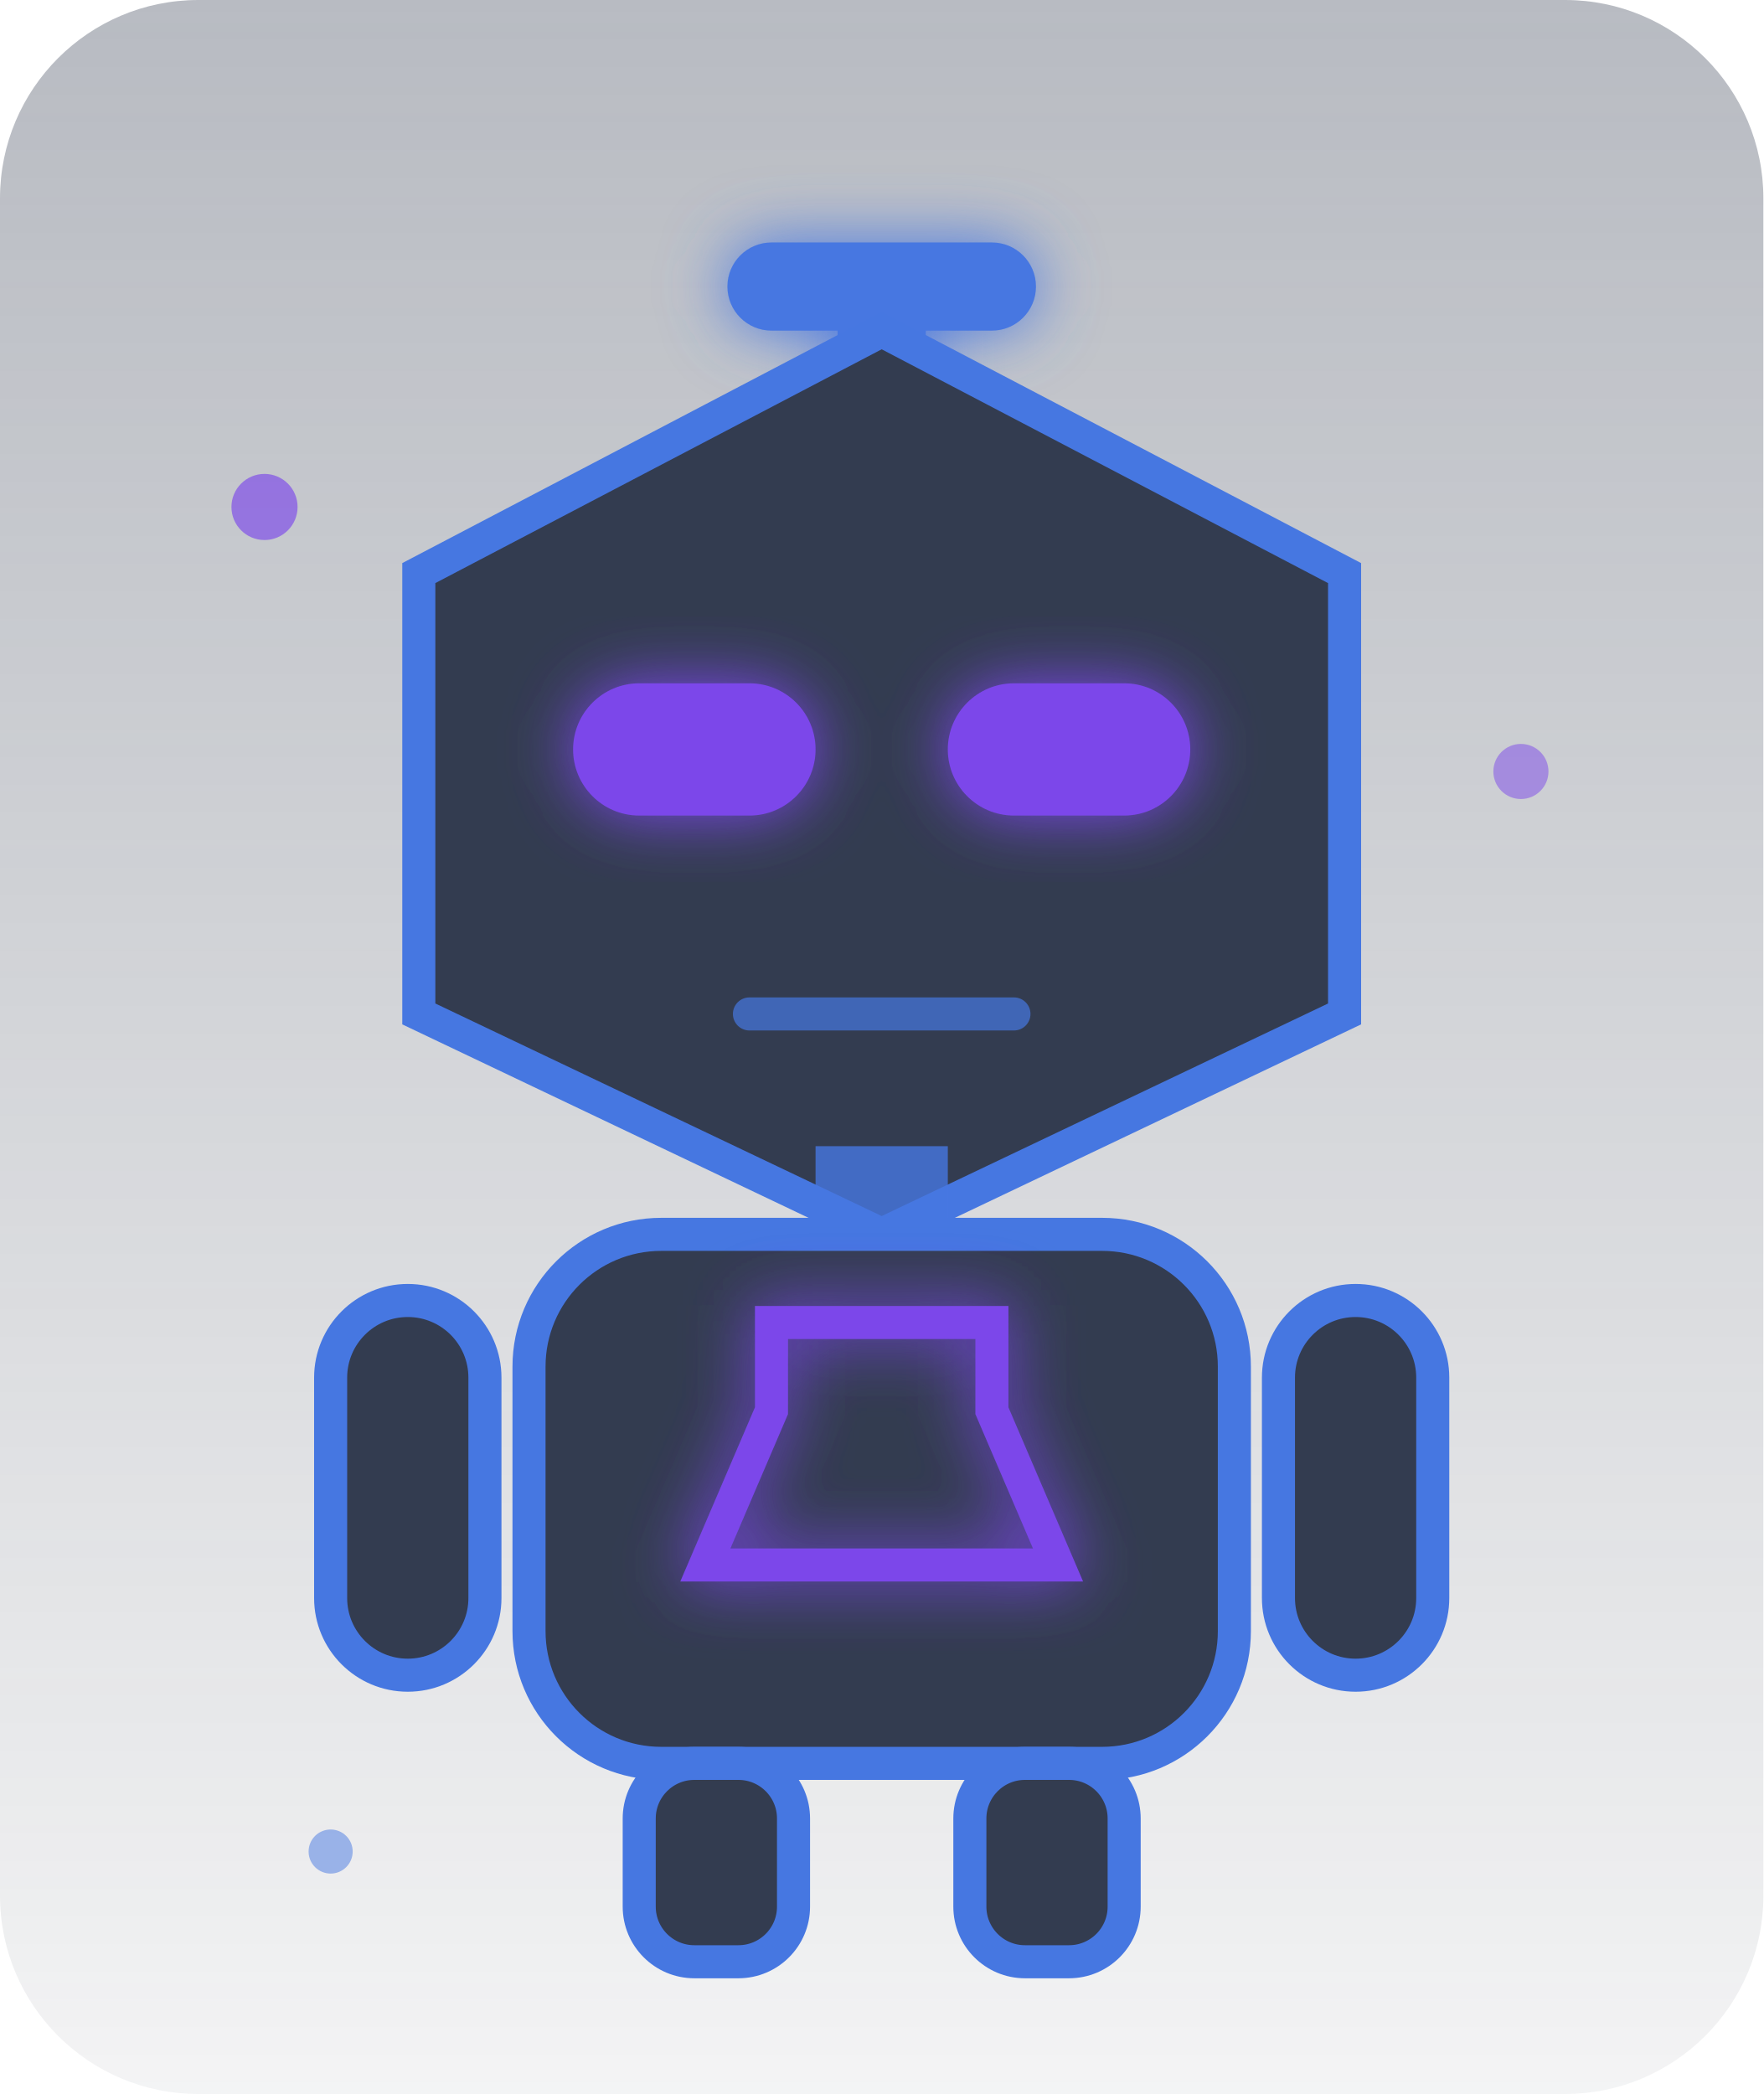
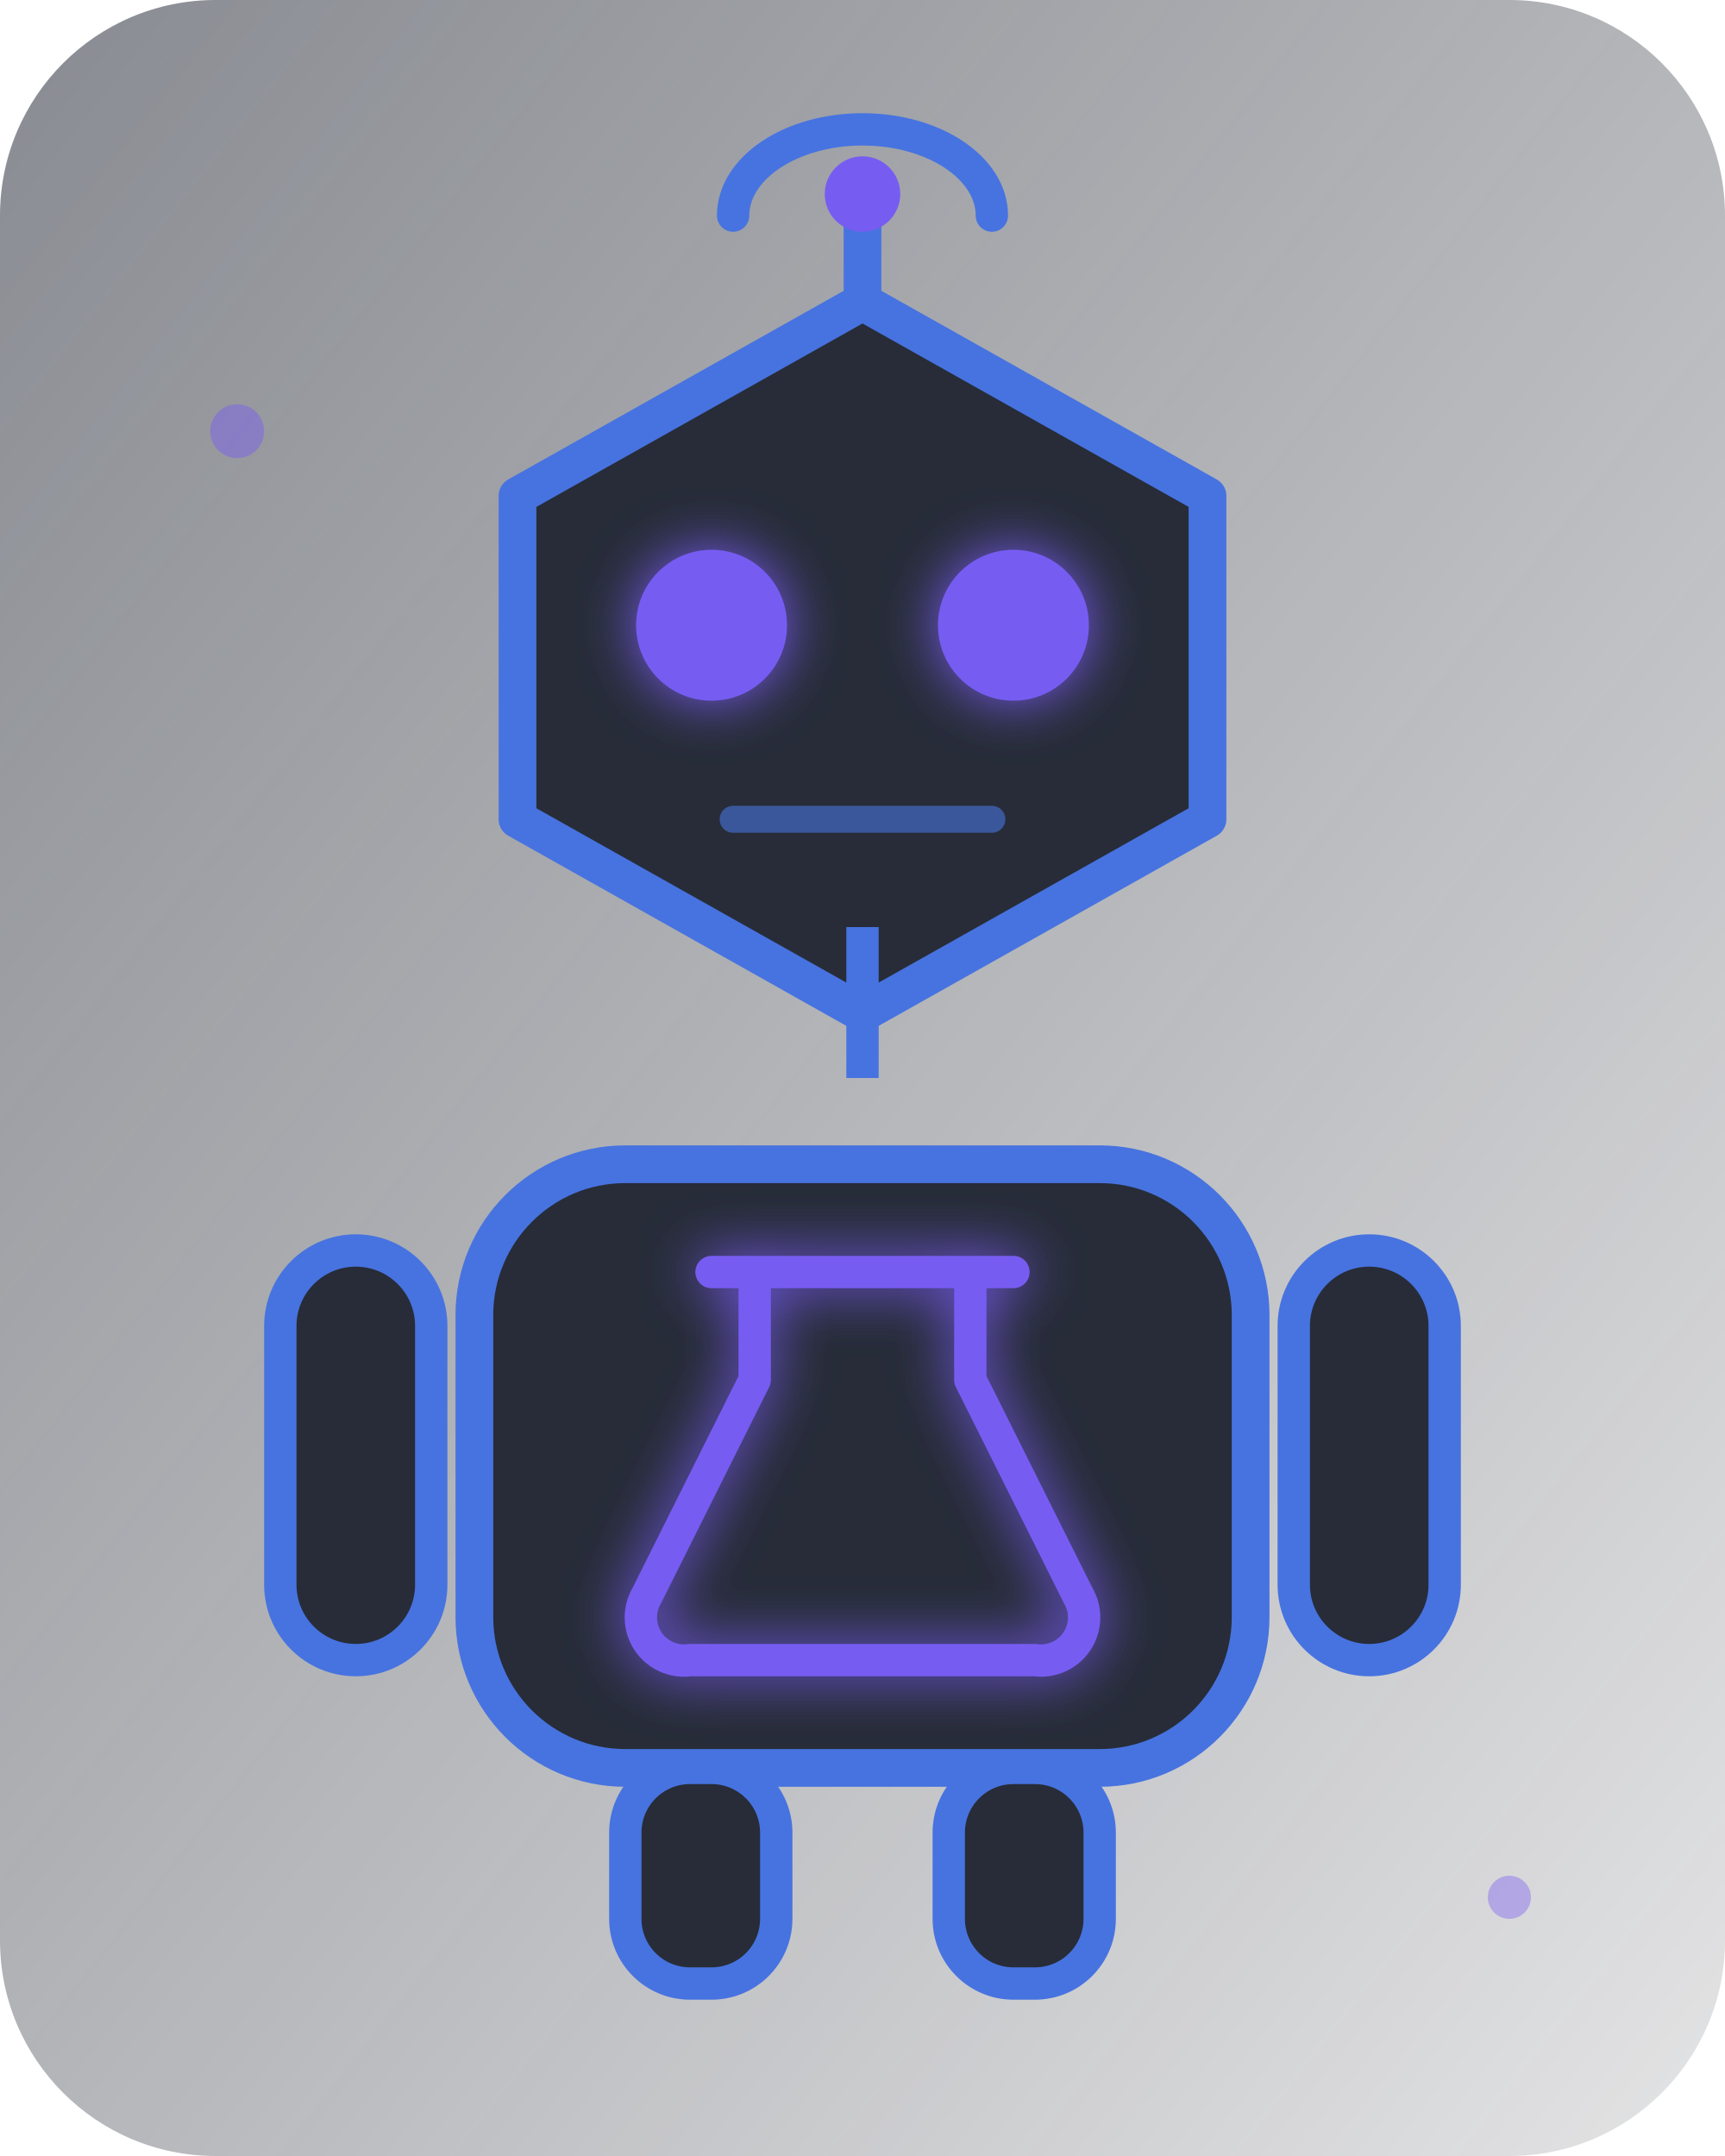
- <svg xmlns="http://www.w3.org/2000/svg" viewBox="0 0 160 190" width="160" height="190" role="img" aria-label="Test Strategy robot">
+ <svg xmlns="http://www.w3.org/2000/svg" viewBox="0 0 160 200" width="160" height="200" role="img" aria-label="Test Strategy robot">
  <defs>
-     <linearGradient id="bg" x1="0" y1="0" x2="0" y2="1">
-       <stop offset="0%" stop-color="#333c50" stop-opacity="0.35" />
-       <stop offset="100%" stop-color="#1c2435" stop-opacity="0.05" />
+     <linearGradient id="bg" x1="0" y1="0" x2="1" y2="1">
+       <stop offset="0%" stop-color="#272c38" stop-opacity="0.55" />
+       <stop offset="100%" stop-color="#191c26" stop-opacity="0.12" />
    </linearGradient>
    <filter id="glow" x="-50%" y="-50%" width="200%" height="200%">
-       <feGaussianBlur stdDeviation="3" result="b" />
+       <feGaussianBlur stdDeviation="2.6" result="b" />
      <feMerge>
        <feMergeNode in="b" />
        <feMergeNode in="SourceGraphic" />
      </feMerge>
    </filter>
  </defs>
-   <rect x="0" y="0" width="160" height="190" rx="18" fill="url(#bg)" />
+   <rect width="160" height="200" rx="20" fill="url(#bg)" />
+   <path d="M80 30 V20" stroke="#4773e0" stroke-width="3.5" stroke-linecap="round" />
+   <path d="M68 20 a12 8 0 0 1 24 0" fill="none" stroke="#4773e0" stroke-width="3" stroke-linecap="round" />
+   <circle cx="80" cy="18" r="3.5" fill="#775cf2" />
+   <path d="M80 28 L112 46 v30 L80 94 L48 76 V46 Z" fill="#272c38" stroke="#4773e0" stroke-width="3.5" stroke-linejoin="round" />
  <g filter="url(#glow)">
-     <rect x="66" y="22" width="28" height="8" rx="4" fill="#4677e1" />
-     <rect x="76" y="28" width="8" height="8" fill="#4677e1" />
+     <ellipse cx="66" cy="58" rx="7" ry="7" fill="#775cf2">
+       <animate attributeName="ry" values="7;7;1;7;7" dur="4.6s" repeatCount="indefinite" />
+     </ellipse>
+     <ellipse cx="94" cy="58" rx="7" ry="7" fill="#775cf2">
+       <animate attributeName="ry" values="7;7;1;7;7" dur="4.6s" repeatCount="indefinite" />
+     </ellipse>
  </g>
-   <path d="M80 30 L122 52 V92 L80 112 L38 92 V52 Z" fill="#333c50" stroke="#4677e1" stroke-width="3" />
+   <path d="M68 76 h24" stroke="#4773e0" stroke-width="2.5" stroke-linecap="round" opacity="0.6" />
+   <path d="M80 86 v14" stroke="#4773e0" stroke-width="3" />
+   <rect x="44" y="108" width="72" height="56" rx="14" fill="#272c38" stroke="#4773e0" stroke-width="3.5" />
  <g filter="url(#glow)">
-     <rect x="52" y="62" width="22" height="12" rx="6" fill="#7b47ea">
-       <animate attributeName="height" values="12;12;2;12;12" dur="3.6s" repeatCount="indefinite" />
-     </rect>
-     <rect x="86" y="62" width="22" height="12" rx="6" fill="#7b47ea">
-       <animate attributeName="height" values="12;12;2;12;12" dur="3.6s" repeatCount="indefinite" />
-     </rect>
+     <path d="M70 118 v10 l-10 20 a4 4 0 0 0 4 6 h32 a4 4 0 0 0 4 -6 l-10 -20 v-10" fill="none" stroke="#775cf2" stroke-width="3" stroke-linejoin="round" />
+     <path d="M66 118 h28" stroke="#775cf2" stroke-width="3" stroke-linecap="round" />
  </g>
-   <path d="M68 92 h24" stroke="#4677e1" stroke-width="3" stroke-linecap="round" opacity="0.7" />
-   <rect x="74" y="104" width="12" height="8" fill="#4677e1" opacity="0.8" />
-   <rect x="48" y="112" width="64" height="48" rx="12" fill="#333c50" stroke="#4677e1" stroke-width="3" />
-   <g filter="url(#glow)">
-     <path d="M70 120 v8 l-6 14 h32 l-6 -14 v-8z" fill="none" stroke="#7b47ea" stroke-width="3" />
-   </g>
-   <rect x="30" y="118" width="14" height="34" rx="7" fill="#333c50" stroke="#4677e1" stroke-width="3" />
-   <rect x="116" y="118" width="14" height="34" rx="7" fill="#333c50" stroke="#4677e1" stroke-width="3" />
-   <rect x="58" y="160" width="14" height="18" rx="5" fill="#333c50" stroke="#4677e1" stroke-width="3" />
-   <rect x="88" y="160" width="14" height="18" rx="5" fill="#333c50" stroke="#4677e1" stroke-width="3" />
-   <circle cx="24" cy="46" r="3" fill="#7b47ea" opacity="0.65">
-     <animate attributeName="opacity" values="0.65;0.15;0.65" dur="3.1s" repeatCount="indefinite" />
+   <rect x="26" y="116" width="14" height="38" rx="7" fill="#272c38" stroke="#4773e0" stroke-width="3" />
+   <rect x="120" y="116" width="14" height="38" rx="7" fill="#272c38" stroke="#4773e0" stroke-width="3" />
+   <rect x="58" y="164" width="14" height="20" rx="6" fill="#272c38" stroke="#4773e0" stroke-width="3" />
+   <rect x="88" y="164" width="14" height="20" rx="6" fill="#272c38" stroke="#4773e0" stroke-width="3" />
+   <circle cx="22" cy="40" r="2.5" fill="#775cf2" opacity="0.45">
+     <animate attributeName="opacity" values="0.45;0.1;0.45" dur="3.6s" repeatCount="indefinite" />
  </circle>
-   <circle cx="138" cy="70" r="2.5" fill="#7b47ea" opacity="0.5">
-     <animate attributeName="opacity" values="0.2;0.7;0.2" dur="2.4s" repeatCount="indefinite" />
-   </circle>
-   <circle cx="30" cy="168" r="2" fill="#4677e1" opacity="0.5">
-     <animate attributeName="opacity" values="0.6;0.2;0.6" dur="3.8s" repeatCount="indefinite" />
-   </circle>
+   <circle cx="140" cy="176" r="2" fill="#775cf2" opacity="0.4" />
</svg>
